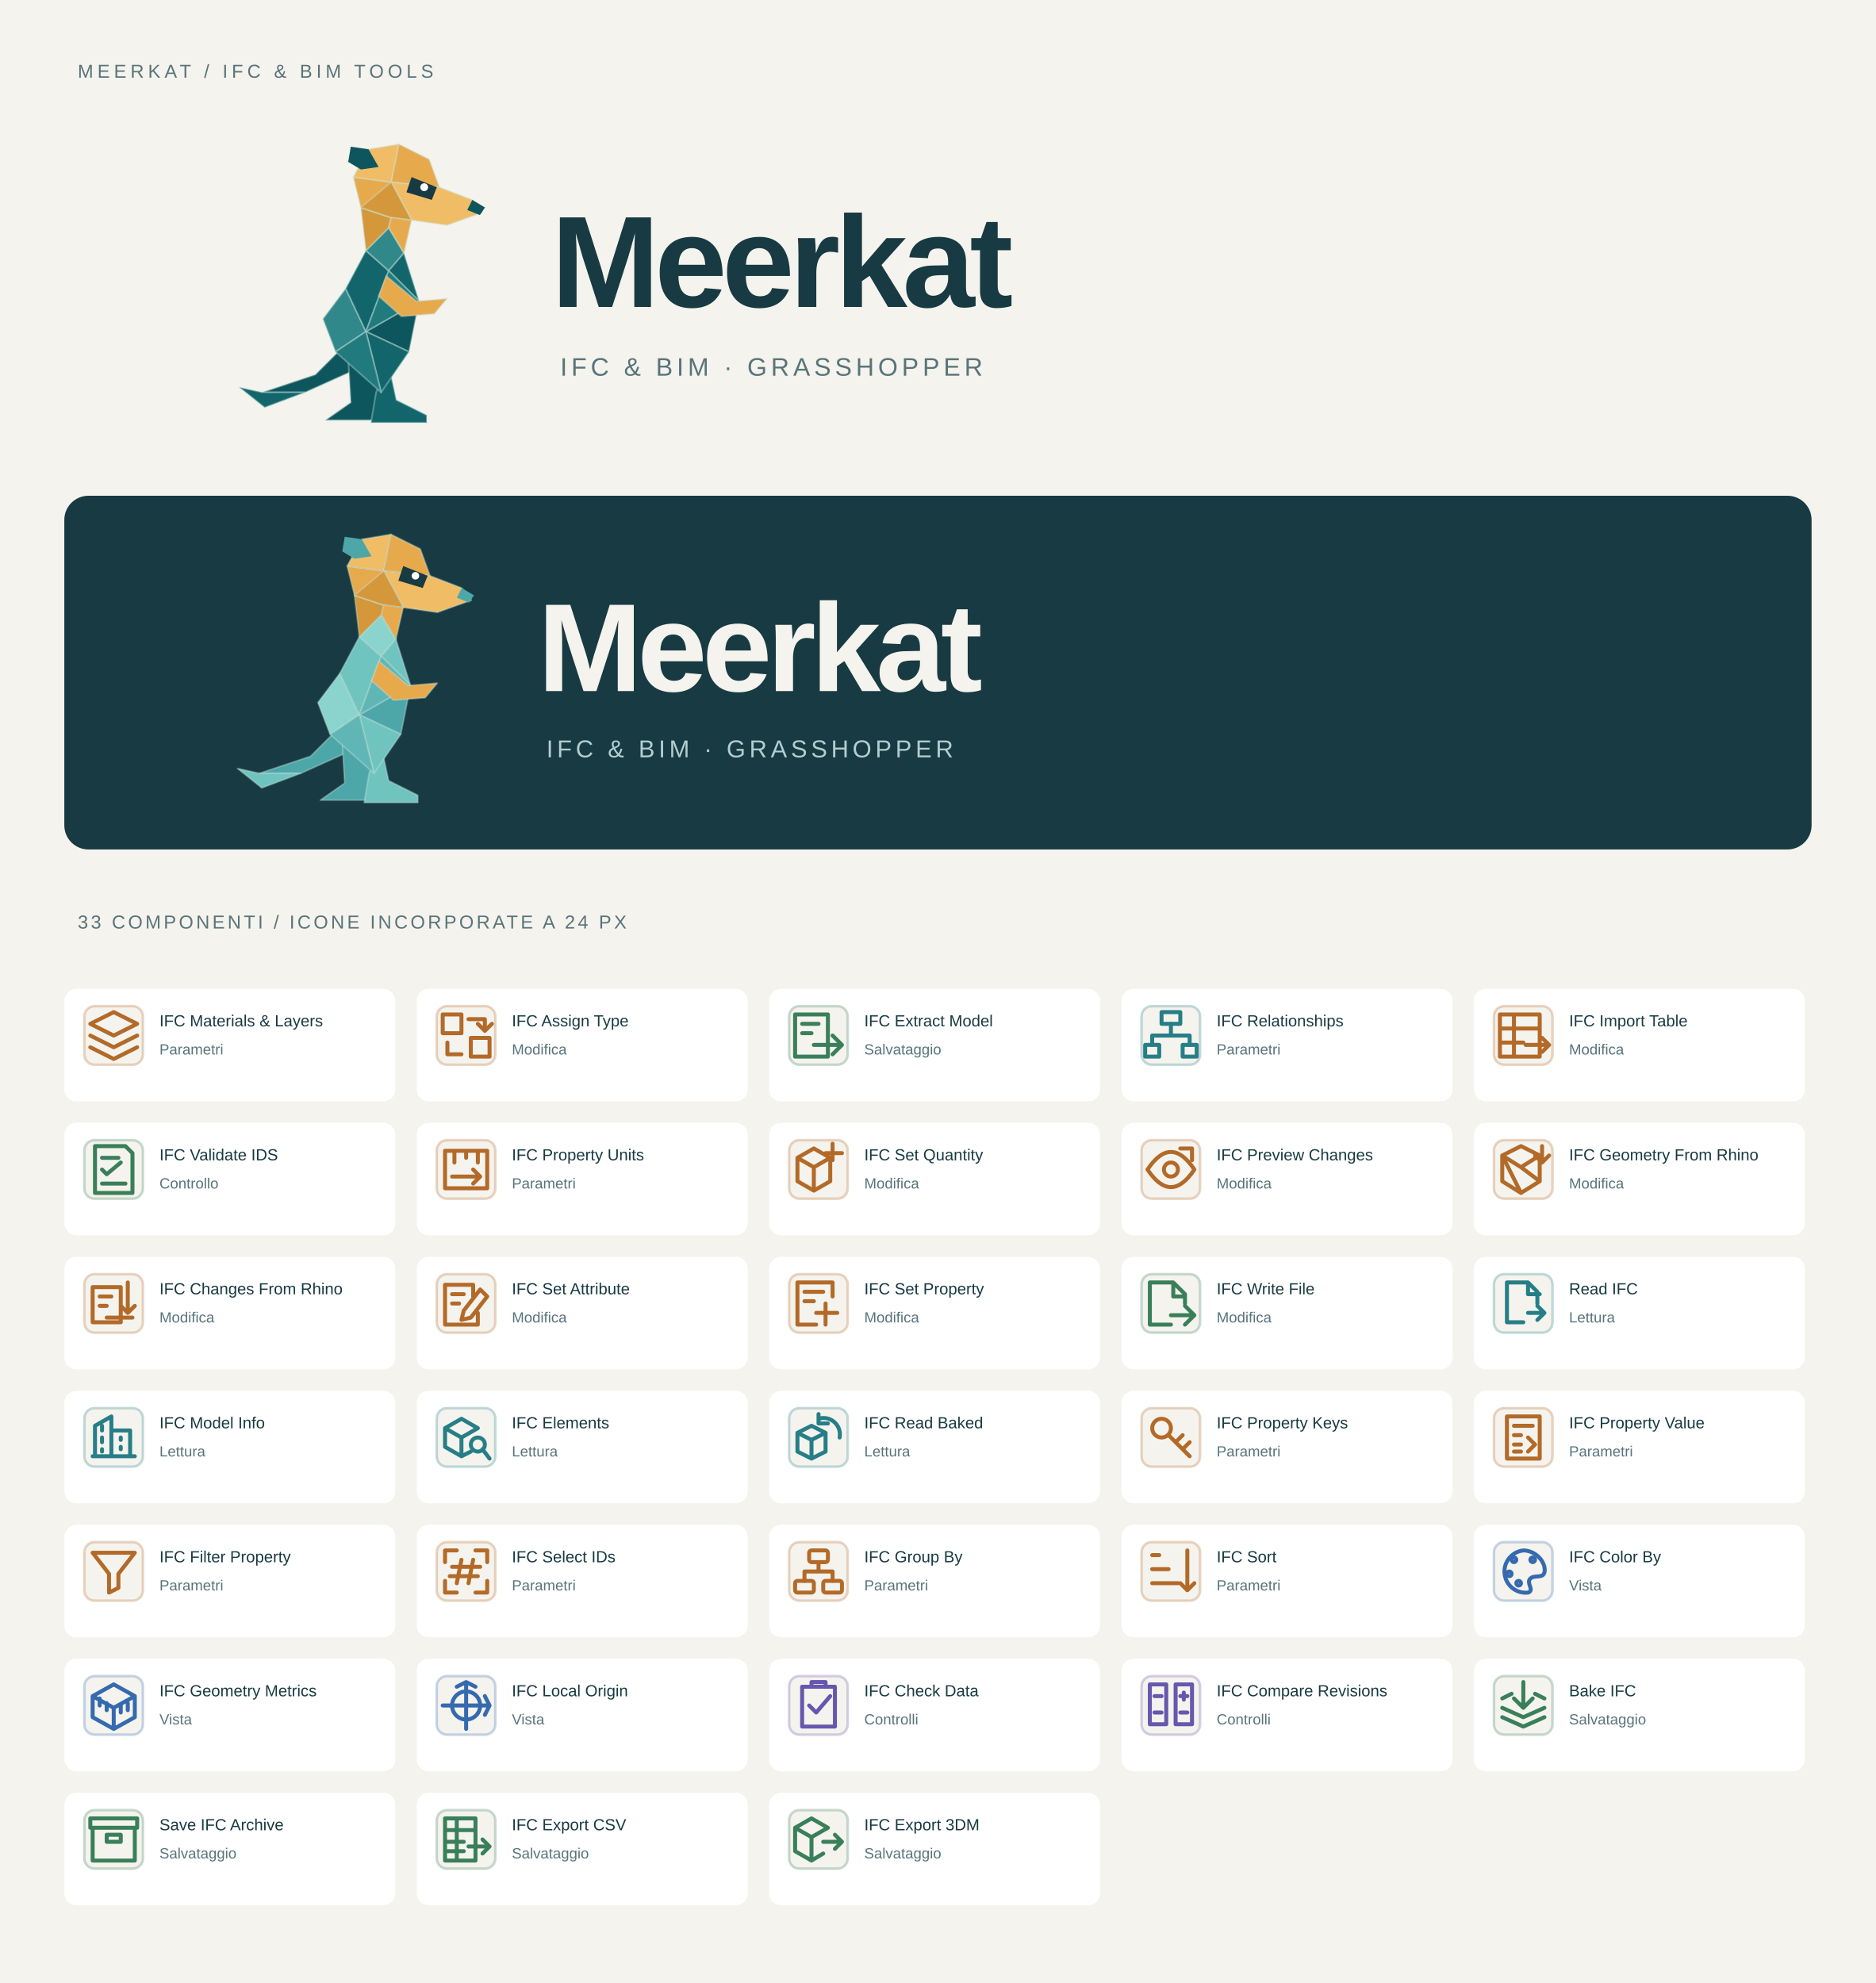
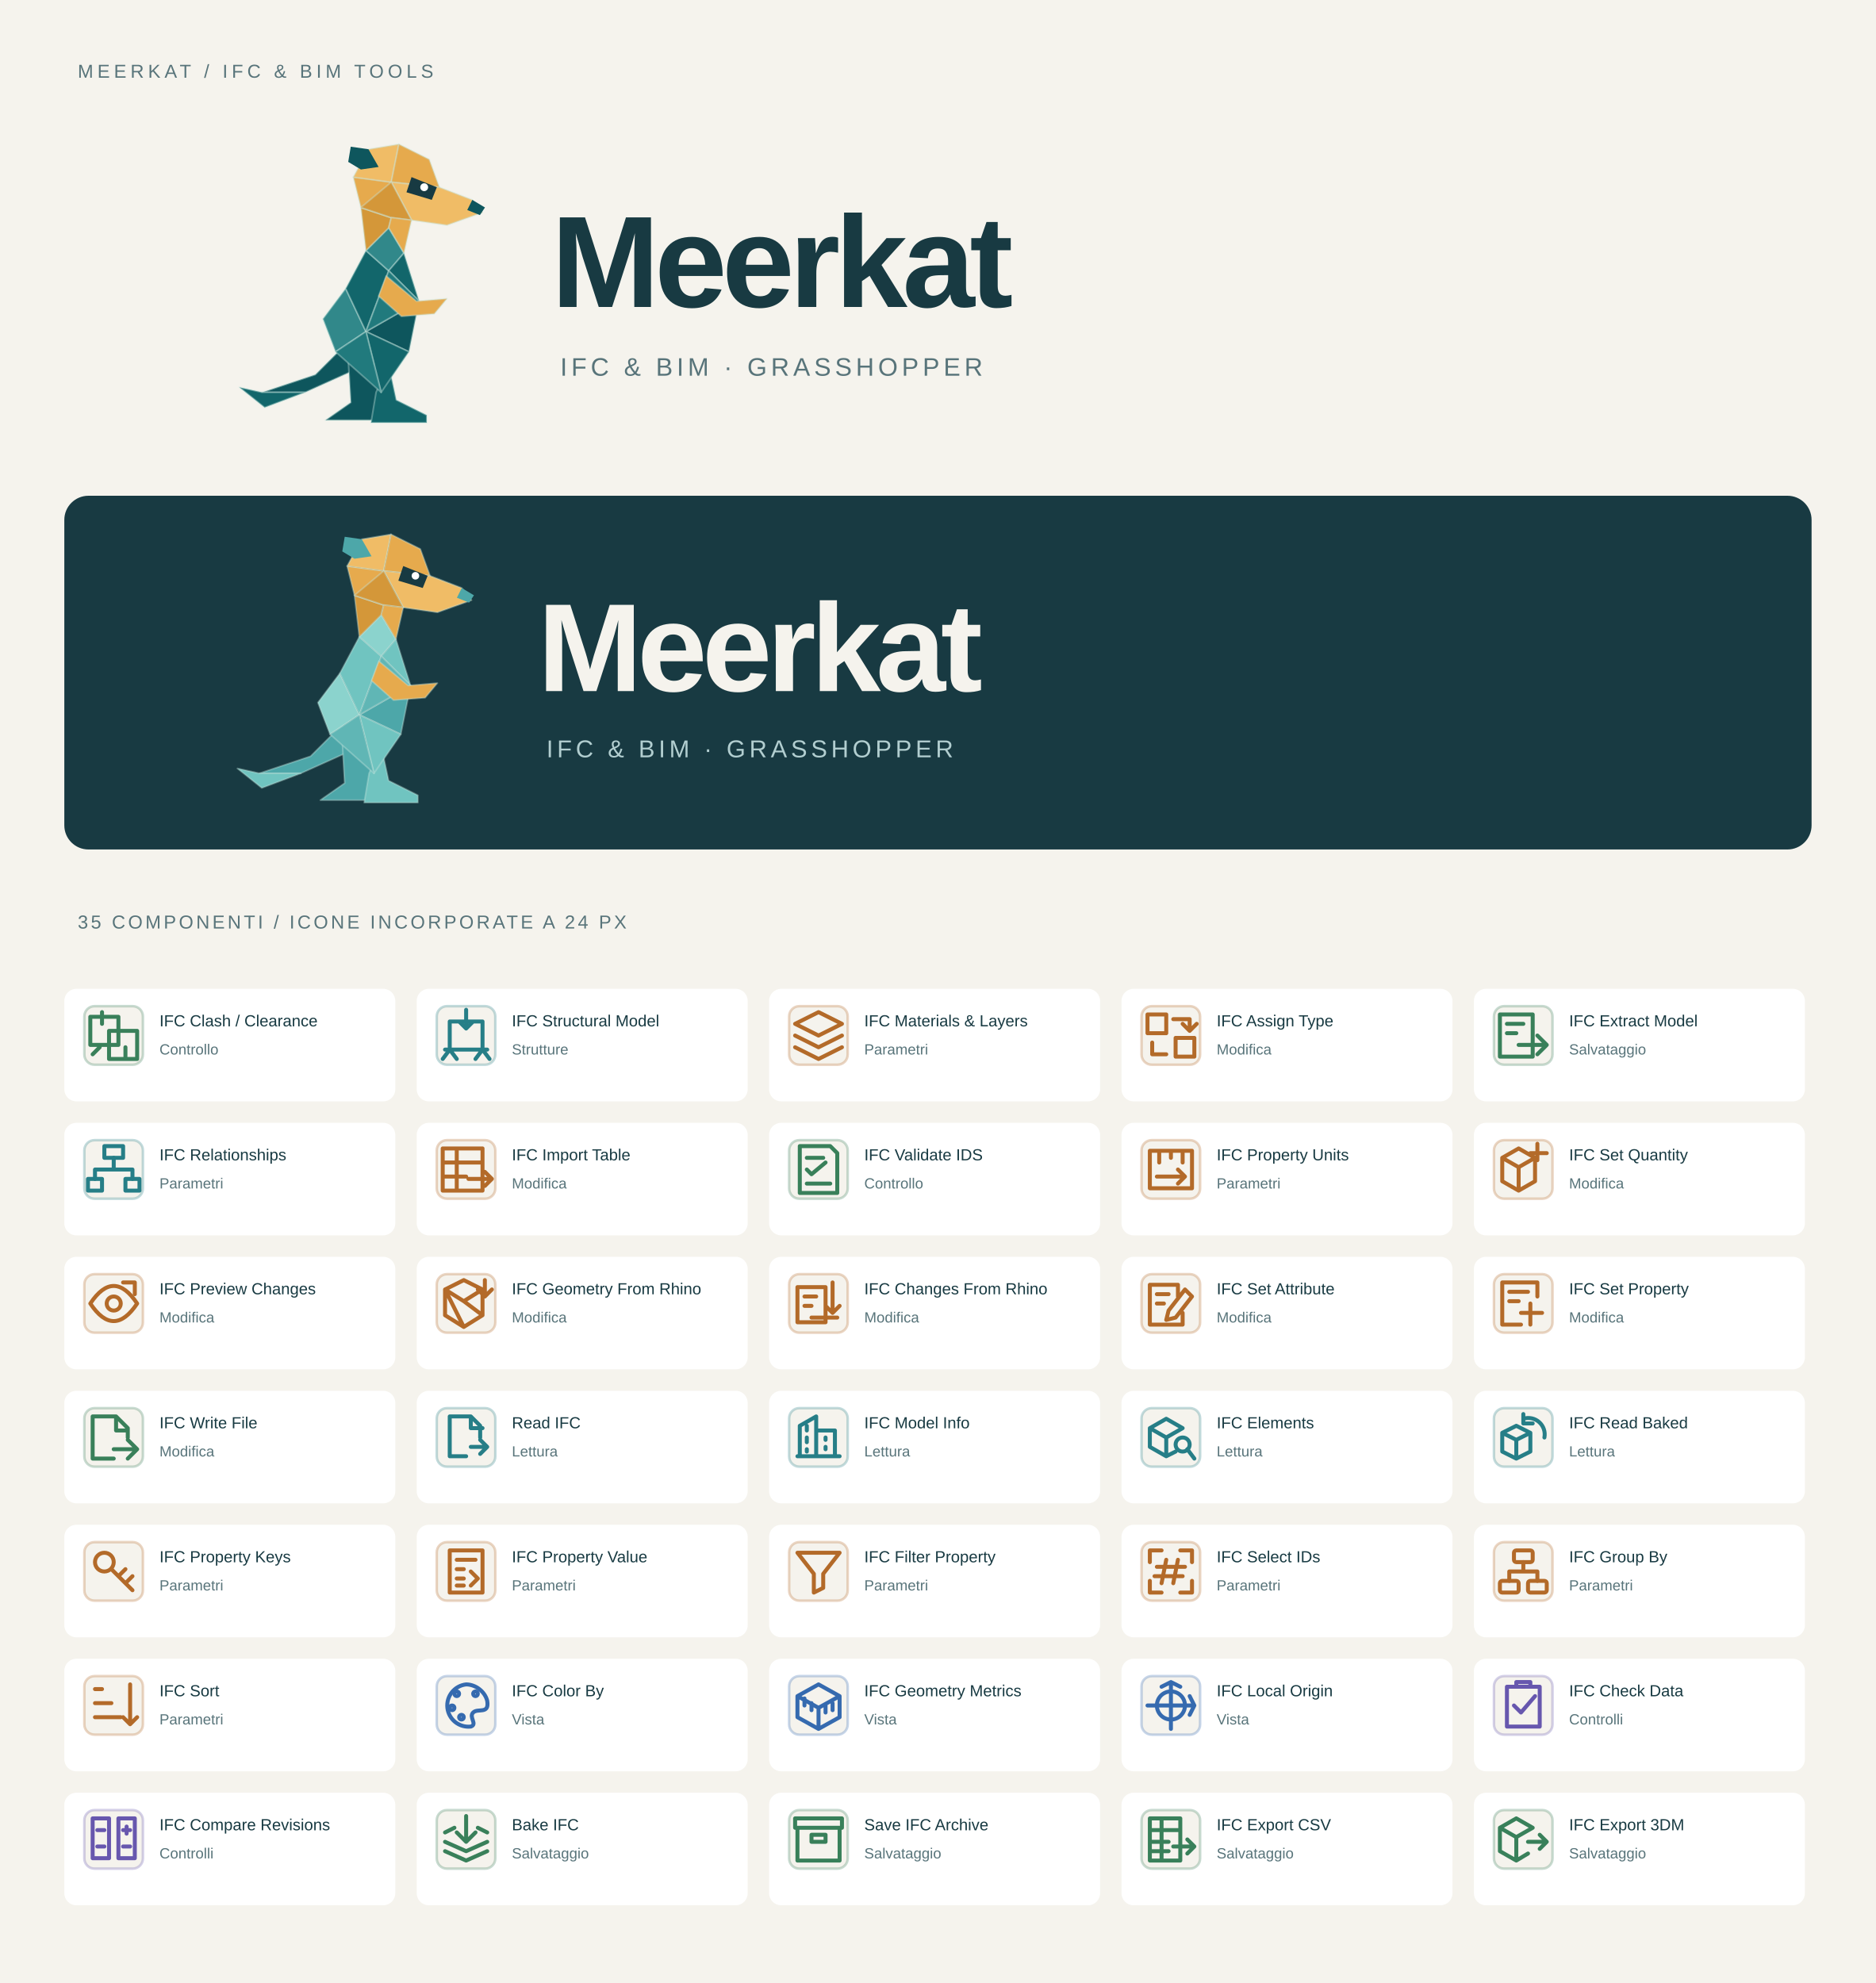
<svg xmlns="http://www.w3.org/2000/svg" width="1400" height="1480" viewBox="0 0 1400 1480">
  <rect width="1400" height="1480" fill="#F5F3ED" />
  <text x="58" y="58" font-family="Arial" font-size="14" fill="#58747A" letter-spacing="3">MEERKAT / IFC &amp; BIM TOOLS</text>
  <g transform="translate(140 86) scale(1.35)">
    <g transform="translate(16 2) scale(1.4)">
      <g stroke="#C6E5DE" stroke-opacity=".38" stroke-width=".65" stroke-linejoin="round">
        <polygon points="52,88 39,101 18,108 35,108 55,99" fill="#0E565D" />
        <polygon points="18,108 9,106 19,114 35,108" fill="#12666B" />
        <polygon points="52,95 53,112 43,119 66,119 67,110 65,98" fill="#0E565D" />
        <polygon points="68,97 71,111 83,117 83,120 61,120 63,108" fill="#12666B" />
        <polygon points="47,92 42,79 51,67 59,84" fill="#31888A" />
        <polygon points="51,67 59,52 68,60 59,84" fill="#12666B" />
        <polygon points="59,52 68,43 74,53 68,60" fill="#31888A" />
        <polygon points="74,53 80,72 68,60" fill="#12666B" />
        <polygon points="80,72 76,92 59,84" fill="#0E565D" />
        <polygon points="80,72 68,60 59,84" fill="#217A7D" />
        <polygon points="76,92 65,108 59,84" fill="#12666B" />
        <polygon points="65,108 47,92 59,84" fill="#217A7D" />
        <polygon points="67,62 79,72 91,71 86,77 73,78 64,70" fill="#E6AA4D" />
        <polygon points="59,52 57,35 69,39 68,43" fill="#D49739" />
        <polygon points="57,35 54,23 69,25 69,39" fill="#E6AA4D" />
        <polygon points="54,23 60,12 72,10 69,25" fill="#F0BC66" />
        <polygon points="72,10 84,16 88,27 69,25" fill="#E6AA4D" />
        <polygon points="88,27 101,32 105,37 91,42 77,40 69,25" fill="#F0BC66" />
        <polygon points="69,25 77,40 69,39 57,35" fill="#D49739" />
        <polygon points="69,39 77,40 74,53 68,43" fill="#E6AA4D" />
      </g>
      <path d="M57 20L52 17L53 11L60 12L64 19Z" fill="#0E565D" />
      <path d="M77 23L87 27L85 32L75 29Z" fill="#183A42" />
      <circle cx="82" cy="27" r="1.55" fill="#FFFFFF" />
      <path d="M101 32L106 35L104 38L99 36Z" fill="#0E565D" />
    </g>
    <text x="201" y="106" font-family="Arial, sans-serif" font-size="72" font-weight="700" letter-spacing="-2.8" fill="#183A42">Meerkat</text>
    <text x="206" y="144" font-family="Arial, sans-serif" font-size="14" letter-spacing="2.2" fill="#58747A">IFC &amp; BIM · GRASSHOPPER</text>
  </g>
  <rect x="48" y="370" width="1304" height="264" rx="18" fill="#183A42" />
  <g transform="translate(140 378) scale(1.3)">
    <g transform="translate(16 2) scale(1.4)">
      <g stroke="#C6E5DE" stroke-opacity=".38" stroke-width=".65" stroke-linejoin="round">
        <polygon points="52,88 39,101 18,108 35,108 55,99" fill="#4DA7A9" />
        <polygon points="18,108 9,106 19,114 35,108" fill="#70C4C0" />
        <polygon points="52,95 53,112 43,119 66,119 67,110 65,98" fill="#4DA7A9" />
        <polygon points="68,97 71,111 83,117 83,120 61,120 63,108" fill="#70C4C0" />
        <polygon points="47,92 42,79 51,67 59,84" fill="#8BD3CD" />
        <polygon points="51,67 59,52 68,60 59,84" fill="#70C4C0" />
        <polygon points="59,52 68,43 74,53 68,60" fill="#8BD3CD" />
        <polygon points="74,53 80,72 68,60" fill="#70C4C0" />
        <polygon points="80,72 76,92 59,84" fill="#4DA7A9" />
        <polygon points="80,72 68,60 59,84" fill="#60B6B5" />
        <polygon points="76,92 65,108 59,84" fill="#70C4C0" />
        <polygon points="65,108 47,92 59,84" fill="#60B6B5" />
        <polygon points="67,62 79,72 91,71 86,77 73,78 64,70" fill="#E6AA4D" />
        <polygon points="59,52 57,35 69,39 68,43" fill="#D49739" />
        <polygon points="57,35 54,23 69,25 69,39" fill="#E6AA4D" />
        <polygon points="54,23 60,12 72,10 69,25" fill="#F0BC66" />
        <polygon points="72,10 84,16 88,27 69,25" fill="#E6AA4D" />
        <polygon points="88,27 101,32 105,37 91,42 77,40 69,25" fill="#F0BC66" />
        <polygon points="69,25 77,40 69,39 57,35" fill="#D49739" />
        <polygon points="69,39 77,40 74,53 68,43" fill="#E6AA4D" />
      </g>
      <path d="M57 20L52 17L53 11L60 12L64 19Z" fill="#4DA7A9" />
      <path d="M77 23L87 27L85 32L75 29Z" fill="#183A42" />
      <circle cx="82" cy="27" r="1.55" fill="#FFFFFF" />
      <path d="M101 32L106 35L104 38L99 36Z" fill="#4DA7A9" />
    </g>
    <text x="201" y="106" font-family="Arial, sans-serif" font-size="72" font-weight="700" letter-spacing="-2.8" fill="#F5F3ED">Meerkat</text>
    <text x="206" y="144" font-family="Arial, sans-serif" font-size="14" letter-spacing="2.2" fill="#B2CED0">IFC &amp; BIM · GRASSHOPPER</text>
  </g>
-   <text x="58" y="693" font-family="Arial" font-size="14" fill="#58747A" letter-spacing="2">33 COMPONENTI / ICONE INCORPORATE A 24 PX</text>
+   <text x="58" y="693" font-family="Arial" font-size="14" fill="#58747A" letter-spacing="2">35 COMPONENTI / ICONE INCORPORATE A 24 PX</text>
  <g transform="translate(48 738)">
    <rect width="247" height="84" rx="9" fill="white" />
    <g transform="translate(14 12) scale(1.9)">
+       <rect x=".5" y=".5" width="23" height="23" rx="4" fill="#F5F3ED" stroke="#39805A" stroke-opacity=".28" />
+       <g transform="translate(1 1) scale(.92)" fill="none" stroke="#39805A" stroke-width="1.7" stroke-linecap="round" stroke-linejoin="round">
+         <path d="M2 4h12v12H2zM10 10h12v12H10zM7 2v5m10 10v5M3 20l3-3" />
+       </g>
+     </g>
+     <text x="71" y="28" font-family="Arial" font-size="12" fill="#183A42">IFC Clash / Clearance</text>
+     <text x="71" y="49" font-family="Arial" font-size="11" fill="#58747A">Controllo</text>
+   </g>
+   <g transform="translate(311 738)">
+     <rect width="247" height="84" rx="9" fill="white" />
+     <g transform="translate(14 12) scale(1.9)">
+       <rect x=".5" y=".5" width="23" height="23" rx="4" fill="#F5F3ED" stroke="#267E87" stroke-opacity=".28" />
+       <g transform="translate(1 1) scale(.92)" fill="none" stroke="#267E87" stroke-width="1.7" stroke-linecap="round" stroke-linejoin="round">
+         <path d="M3 18h18M5 17V6h14v11M2 22l3-4 3 4M16 22l3-4 3 4M12 1v8m-3-3 3 3 3-3" />
+       </g>
+     </g>
+     <text x="71" y="28" font-family="Arial" font-size="12" fill="#183A42">IFC Structural Model</text>
+     <text x="71" y="49" font-family="Arial" font-size="11" fill="#58747A">Strutture</text>
+   </g>
+   <g transform="translate(574 738)">
+     <rect width="247" height="84" rx="9" fill="white" />
+     <g transform="translate(14 12) scale(1.9)">
      <rect x=".5" y=".5" width="23" height="23" rx="4" fill="#F5F3ED" stroke="#B36A29" stroke-opacity=".28" />
      <g transform="translate(1 1) scale(.92)" fill="none" stroke="#B36A29" stroke-width="1.7" stroke-linecap="round" stroke-linejoin="round">
        <path d="M2 7l10-5 10 5-10 5zM2 12l10 5 10-5M2 17l10 5 10-5" />
      </g>
    </g>
    <text x="71" y="28" font-family="Arial" font-size="12" fill="#183A42">IFC Materials &amp; Layers</text>
    <text x="71" y="49" font-family="Arial" font-size="11" fill="#58747A">Parametri</text>
  </g>
-   <g transform="translate(311 738)">
+   <g transform="translate(837 738)">
    <rect width="247" height="84" rx="9" fill="white" />
    <g transform="translate(14 12) scale(1.9)">
      <rect x=".5" y=".5" width="23" height="23" rx="4" fill="#F5F3ED" stroke="#B36A29" stroke-opacity=".28" />
      <g transform="translate(1 1) scale(.92)" fill="none" stroke="#B36A29" stroke-width="1.7" stroke-linecap="round" stroke-linejoin="round">
        <path d="M2 3h8v8H2zM14 13h8v8h-8zM13 5h7v5m-3-3 3 3 3-3M4 15v5h6" />
      </g>
    </g>
    <text x="71" y="28" font-family="Arial" font-size="12" fill="#183A42">IFC Assign Type</text>
    <text x="71" y="49" font-family="Arial" font-size="11" fill="#58747A">Modifica</text>
  </g>
-   <g transform="translate(574 738)">
+   <g transform="translate(1100 738)">
    <rect width="247" height="84" rx="9" fill="white" />
    <g transform="translate(14 12) scale(1.9)">
      <rect x=".5" y=".5" width="23" height="23" rx="4" fill="#F5F3ED" stroke="#39805A" stroke-opacity=".28" />
      <g transform="translate(1 1) scale(.92)" fill="none" stroke="#39805A" stroke-width="1.7" stroke-linecap="round" stroke-linejoin="round">
        <path d="M2 3h14v18H2zM5 7h7M5 11h4M10 16h12m-4-4 4 4-4 4" />
      </g>
    </g>
    <text x="71" y="28" font-family="Arial" font-size="12" fill="#183A42">IFC Extract Model</text>
    <text x="71" y="49" font-family="Arial" font-size="11" fill="#58747A">Salvataggio</text>
  </g>
-   <g transform="translate(837 738)">
+   <g transform="translate(48 838)">
    <rect width="247" height="84" rx="9" fill="white" />
    <g transform="translate(14 12) scale(1.9)">
      <rect x=".5" y=".5" width="23" height="23" rx="4" fill="#F5F3ED" stroke="#267E87" stroke-opacity=".28" />
      <g transform="translate(1 1) scale(.92)" fill="none" stroke="#267E87" stroke-width="1.7" stroke-linecap="round" stroke-linejoin="round">
        <rect x="8" y="2" width="8" height="5" />
        <path d="M12 7v5M4 12h16M4 12v4m16-4v4" />
        <rect x="1" y="16" width="6" height="5" />
        <rect x="17" y="16" width="6" height="5" />
      </g>
    </g>
    <text x="71" y="28" font-family="Arial" font-size="12" fill="#183A42">IFC Relationships</text>
    <text x="71" y="49" font-family="Arial" font-size="11" fill="#58747A">Parametri</text>
  </g>
-   <g transform="translate(1100 738)">
+   <g transform="translate(311 838)">
    <rect width="247" height="84" rx="9" fill="white" />
    <g transform="translate(14 12) scale(1.9)">
      <rect x=".5" y=".5" width="23" height="23" rx="4" fill="#F5F3ED" stroke="#B36A29" stroke-opacity=".28" />
      <g transform="translate(1 1) scale(.92)" fill="none" stroke="#B36A29" stroke-width="1.7" stroke-linecap="round" stroke-linejoin="round">
        <path d="M2 3h17v18H2zM2 9h17M8 3v18M2 15h10M13 16h10m-3-3 3 3-3 3" />
      </g>
    </g>
    <text x="71" y="28" font-family="Arial" font-size="12" fill="#183A42">IFC Import Table</text>
    <text x="71" y="49" font-family="Arial" font-size="11" fill="#58747A">Modifica</text>
  </g>
-   <g transform="translate(48 838)">
+   <g transform="translate(574 838)">
    <rect width="247" height="84" rx="9" fill="white" />
    <g transform="translate(14 12) scale(1.9)">
      <rect x=".5" y=".5" width="23" height="23" rx="4" fill="#F5F3ED" stroke="#39805A" stroke-opacity=".28" />
      <g transform="translate(1 1) scale(.92)" fill="none" stroke="#39805A" stroke-width="1.7" stroke-linecap="round" stroke-linejoin="round">
        <path d="M4 2h13l3 3v17H4zM7 7h7M7 12l2 2 6-5M7 18h10" />
      </g>
    </g>
    <text x="71" y="28" font-family="Arial" font-size="12" fill="#183A42">IFC Validate IDS</text>
    <text x="71" y="49" font-family="Arial" font-size="11" fill="#58747A">Controllo</text>
  </g>
-   <g transform="translate(311 838)">
+   <g transform="translate(837 838)">
    <rect width="247" height="84" rx="9" fill="white" />
    <g transform="translate(14 12) scale(1.9)">
      <rect x=".5" y=".5" width="23" height="23" rx="4" fill="#F5F3ED" stroke="#B36A29" stroke-opacity=".28" />
      <g transform="translate(1 1) scale(.92)" fill="none" stroke="#B36A29" stroke-width="1.7" stroke-linecap="round" stroke-linejoin="round">
        <path d="M3 4h18v16H3zM7 4v5m5-5v3m5-3v5M6 15h12m-3-3 3 3-3 3" />
      </g>
    </g>
    <text x="71" y="28" font-family="Arial" font-size="12" fill="#183A42">IFC Property Units</text>
    <text x="71" y="49" font-family="Arial" font-size="11" fill="#58747A">Parametri</text>
  </g>
-   <g transform="translate(574 838)">
+   <g transform="translate(1100 838)">
    <rect width="247" height="84" rx="9" fill="white" />
    <g transform="translate(14 12) scale(1.9)">
      <rect x=".5" y=".5" width="23" height="23" rx="4" fill="#F5F3ED" stroke="#B36A29" stroke-opacity=".28" />
      <g transform="translate(1 1) scale(.92)" fill="none" stroke="#B36A29" stroke-width="1.7" stroke-linecap="round" stroke-linejoin="round">
        <path d="M3 7l7-4 7 4-7 4zM3 7v10l7 4 7-4V7M10 11v10M18 1v7m-3-3h7" />
      </g>
    </g>
    <text x="71" y="28" font-family="Arial" font-size="12" fill="#183A42">IFC Set Quantity</text>
    <text x="71" y="49" font-family="Arial" font-size="11" fill="#58747A">Modifica</text>
  </g>
-   <g transform="translate(837 838)">
+   <g transform="translate(48 938)">
    <rect width="247" height="84" rx="9" fill="white" />
    <g transform="translate(14 12) scale(1.9)">
      <rect x=".5" y=".5" width="23" height="23" rx="4" fill="#F5F3ED" stroke="#B36A29" stroke-opacity=".28" />
      <g transform="translate(1 1) scale(.92)" fill="none" stroke="#B36A29" stroke-width="1.7" stroke-linecap="round" stroke-linejoin="round">
        <path d="M2 12q10-15 20 0-10 15-20 0z" />
        <circle cx="12" cy="12" r="3" />
        <path d="M16 3h5v5" />
      </g>
    </g>
    <text x="71" y="28" font-family="Arial" font-size="12" fill="#183A42">IFC Preview Changes</text>
    <text x="71" y="49" font-family="Arial" font-size="11" fill="#58747A">Modifica</text>
  </g>
-   <g transform="translate(1100 838)">
+   <g transform="translate(311 938)">
    <rect width="247" height="84" rx="9" fill="white" />
    <g transform="translate(14 12) scale(1.9)">
      <rect x=".5" y=".5" width="23" height="23" rx="4" fill="#F5F3ED" stroke="#B36A29" stroke-opacity=".28" />
      <g transform="translate(1 1) scale(.92)" fill="none" stroke="#B36A29" stroke-width="1.7" stroke-linecap="round" stroke-linejoin="round">
        <path d="M3 6l8-4 8 4-8 5zM3 6v11l8 5 8-5V6M3 6l8 16M11 11l8 6M20 2v7m-3-3 3 3 3-3" />
      </g>
    </g>
    <text x="71" y="28" font-family="Arial" font-size="12" fill="#183A42">IFC Geometry From Rhino</text>
    <text x="71" y="49" font-family="Arial" font-size="11" fill="#58747A">Modifica</text>
  </g>
-   <g transform="translate(48 938)">
+   <g transform="translate(574 938)">
    <rect width="247" height="84" rx="9" fill="white" />
    <g transform="translate(14 12) scale(1.9)">
      <rect x=".5" y=".5" width="23" height="23" rx="4" fill="#F5F3ED" stroke="#B36A29" stroke-opacity=".28" />
      <g transform="translate(1 1) scale(.92)" fill="none" stroke="#B36A29" stroke-width="1.7" stroke-linecap="round" stroke-linejoin="round">
        <path d="M3 5h12v15H3zM6 9h5M6 13h3M18 3v13m-3-3 3 3 3-3M9 18h11" />
      </g>
    </g>
    <text x="71" y="28" font-family="Arial" font-size="12" fill="#183A42">IFC Changes From Rhino</text>
    <text x="71" y="49" font-family="Arial" font-size="11" fill="#58747A">Modifica</text>
  </g>
-   <g transform="translate(311 938)">
+   <g transform="translate(837 938)">
    <rect width="247" height="84" rx="9" fill="white" />
    <g transform="translate(14 12) scale(1.9)">
      <rect x=".5" y=".5" width="23" height="23" rx="4" fill="#F5F3ED" stroke="#B36A29" stroke-opacity=".28" />
      <g transform="translate(1 1) scale(.92)" fill="none" stroke="#B36A29" stroke-width="1.7" stroke-linecap="round" stroke-linejoin="round">
        <path d="M3 4h12v5M3 4v17h14v-5M6 8h5M6 12h3M11 15l7-9 3 3-7 9-4 1z" />
      </g>
    </g>
    <text x="71" y="28" font-family="Arial" font-size="12" fill="#183A42">IFC Set Attribute</text>
    <text x="71" y="49" font-family="Arial" font-size="11" fill="#58747A">Modifica</text>
  </g>
-   <g transform="translate(574 938)">
+   <g transform="translate(1100 938)">
    <rect width="247" height="84" rx="9" fill="white" />
    <g transform="translate(14 12) scale(1.9)">
      <rect x=".5" y=".5" width="23" height="23" rx="4" fill="#F5F3ED" stroke="#B36A29" stroke-opacity=".28" />
      <g transform="translate(1 1) scale(.92)" fill="none" stroke="#B36A29" stroke-width="1.7" stroke-linecap="round" stroke-linejoin="round">
        <path d="M3 3h15v6M3 3v18h8M6 7h8M6 11h4M15 12v9M11 16h9" />
      </g>
    </g>
    <text x="71" y="28" font-family="Arial" font-size="12" fill="#183A42">IFC Set Property</text>
    <text x="71" y="49" font-family="Arial" font-size="11" fill="#58747A">Modifica</text>
  </g>
-   <g transform="translate(837 938)">
+   <g transform="translate(48 1038)">
    <rect width="247" height="84" rx="9" fill="white" />
    <g transform="translate(14 12) scale(1.9)">
      <rect x=".5" y=".5" width="23" height="23" rx="4" fill="#F5F3ED" stroke="#39805A" stroke-opacity=".28" />
      <g transform="translate(1 1) scale(.92)" fill="none" stroke="#39805A" stroke-width="1.7" stroke-linecap="round" stroke-linejoin="round">
        <path d="M3 3h10l5 5v4M3 3v18h9M13 3v6h5M12 17h10m-4-4 4 4-4 4" />
      </g>
    </g>
    <text x="71" y="28" font-family="Arial" font-size="12" fill="#183A42">IFC Write File</text>
    <text x="71" y="49" font-family="Arial" font-size="11" fill="#58747A">Modifica</text>
  </g>
-   <g transform="translate(1100 938)">
+   <g transform="translate(311 1038)">
    <rect width="247" height="84" rx="9" fill="white" />
    <g transform="translate(14 12) scale(1.9)">
      <rect x=".5" y=".5" width="23" height="23" rx="4" fill="#F5F3ED" stroke="#267E87" stroke-opacity=".28" />
      <g transform="translate(1 1) scale(.92)" fill="none" stroke="#267E87" stroke-width="1.7" stroke-linecap="round" stroke-linejoin="round">
        <path d="M5 3h9l4 4v5 M14 3v5h5 M5 3v17h7 M14 16h7m-3-3 3 3-3 3" />
      </g>
    </g>
    <text x="71" y="28" font-family="Arial" font-size="12" fill="#183A42">Read IFC</text>
    <text x="71" y="49" font-family="Arial" font-size="11" fill="#58747A">Lettura</text>
  </g>
-   <g transform="translate(48 1038)">
+   <g transform="translate(574 1038)">
    <rect width="247" height="84" rx="9" fill="white" />
    <g transform="translate(14 12) scale(1.9)">
      <rect x=".5" y=".5" width="23" height="23" rx="4" fill="#F5F3ED" stroke="#267E87" stroke-opacity=".28" />
      <g transform="translate(1 1) scale(.92)" fill="none" stroke="#267E87" stroke-width="1.7" stroke-linecap="round" stroke-linejoin="round">
        <path d="M4 20V7l7-4v17M11 9h8v11M3 20h18M7 7v2m0 3v2m0 3v1M15 12v1m0 3v1" />
      </g>
    </g>
    <text x="71" y="28" font-family="Arial" font-size="12" fill="#183A42">IFC Model Info</text>
    <text x="71" y="49" font-family="Arial" font-size="11" fill="#58747A">Lettura</text>
  </g>
-   <g transform="translate(311 1038)">
+   <g transform="translate(837 1038)">
    <rect width="247" height="84" rx="9" fill="white" />
    <g transform="translate(14 12) scale(1.9)">
      <rect x=".5" y=".5" width="23" height="23" rx="4" fill="#F5F3ED" stroke="#267E87" stroke-opacity=".28" />
      <g transform="translate(1 1) scale(.92)" fill="none" stroke="#267E87" stroke-width="1.7" stroke-linecap="round" stroke-linejoin="round">
        <path d="M3 8l7-4 7 4-7 4zM3 8v8l7 4 4-2M10 12v8" />
        <circle cx="17" cy="15" r="3" />
        <path d="M19 17l3 4" />
      </g>
    </g>
    <text x="71" y="28" font-family="Arial" font-size="12" fill="#183A42">IFC Elements</text>
    <text x="71" y="49" font-family="Arial" font-size="11" fill="#58747A">Lettura</text>
  </g>
-   <g transform="translate(574 1038)">
+   <g transform="translate(1100 1038)">
    <rect width="247" height="84" rx="9" fill="white" />
    <g transform="translate(14 12) scale(1.9)">
      <rect x=".5" y=".5" width="23" height="23" rx="4" fill="#F5F3ED" stroke="#267E87" stroke-opacity=".28" />
      <g transform="translate(1 1) scale(.92)" fill="none" stroke="#267E87" stroke-width="1.7" stroke-linecap="round" stroke-linejoin="round">
        <path d="M3 10l6-3 6 3v8l-6 3-6-3zM3 10l6 3 6-3M9 13v8M21 12a7 7 0 0 0-9-8M12 2v4h4" />
      </g>
    </g>
    <text x="71" y="28" font-family="Arial" font-size="12" fill="#183A42">IFC Read Baked</text>
    <text x="71" y="49" font-family="Arial" font-size="11" fill="#58747A">Lettura</text>
  </g>
-   <g transform="translate(837 1038)">
+   <g transform="translate(48 1138)">
    <rect width="247" height="84" rx="9" fill="white" />
    <g transform="translate(14 12) scale(1.9)">
      <rect x=".5" y=".5" width="23" height="23" rx="4" fill="#F5F3ED" stroke="#B36A29" stroke-opacity=".28" />
      <g transform="translate(1 1) scale(.92)" fill="none" stroke="#B36A29" stroke-width="1.7" stroke-linecap="round" stroke-linejoin="round">
        <circle cx="8" cy="8" r="4" />
        <path d="M11 11l9 9m-6-6 3-3m0 6 3-3" />
      </g>
    </g>
    <text x="71" y="28" font-family="Arial" font-size="12" fill="#183A42">IFC Property Keys</text>
    <text x="71" y="49" font-family="Arial" font-size="11" fill="#58747A">Parametri</text>
  </g>
-   <g transform="translate(1100 1038)">
+   <g transform="translate(311 1138)">
    <rect width="247" height="84" rx="9" fill="white" />
    <g transform="translate(14 12) scale(1.9)">
      <rect x=".5" y=".5" width="23" height="23" rx="4" fill="#F5F3ED" stroke="#B36A29" stroke-opacity=".28" />
      <g transform="translate(1 1) scale(.92)" fill="none" stroke="#B36A29" stroke-width="1.7" stroke-linecap="round" stroke-linejoin="round">
        <path d="M5 3h14v18H5zM8 7h8M8 11h3M8 15h3M8 18h3M14 12l3 3-3 3" />
      </g>
    </g>
    <text x="71" y="28" font-family="Arial" font-size="12" fill="#183A42">IFC Property Value</text>
    <text x="71" y="49" font-family="Arial" font-size="11" fill="#58747A">Parametri</text>
  </g>
-   <g transform="translate(48 1138)">
+   <g transform="translate(574 1138)">
    <rect width="247" height="84" rx="9" fill="white" />
    <g transform="translate(14 12) scale(1.9)">
      <rect x=".5" y=".5" width="23" height="23" rx="4" fill="#F5F3ED" stroke="#B36A29" stroke-opacity=".28" />
      <g transform="translate(1 1) scale(.92)" fill="none" stroke="#B36A29" stroke-width="1.7" stroke-linecap="round" stroke-linejoin="round">
        <path d="M3 4h18l-7 9v6l-4 2v-8z" />
      </g>
    </g>
    <text x="71" y="28" font-family="Arial" font-size="12" fill="#183A42">IFC Filter Property</text>
    <text x="71" y="49" font-family="Arial" font-size="11" fill="#58747A">Parametri</text>
  </g>
-   <g transform="translate(311 1138)">
+   <g transform="translate(837 1138)">
    <rect width="247" height="84" rx="9" fill="white" />
    <g transform="translate(14 12) scale(1.9)">
      <rect x=".5" y=".5" width="23" height="23" rx="4" fill="#F5F3ED" stroke="#B36A29" stroke-opacity=".28" />
      <g transform="translate(1 1) scale(.92)" fill="none" stroke="#B36A29" stroke-width="1.7" stroke-linecap="round" stroke-linejoin="round">
        <path d="M3 8V3h5m8 0h5v5M3 16v5h5m8 0h5v-5M10 7l-2 10m7-10-2 10M6 10h12M5 14h12" />
      </g>
    </g>
    <text x="71" y="28" font-family="Arial" font-size="12" fill="#183A42">IFC Select IDs</text>
    <text x="71" y="49" font-family="Arial" font-size="11" fill="#58747A">Parametri</text>
  </g>
-   <g transform="translate(574 1138)">
+   <g transform="translate(1100 1138)">
    <rect width="247" height="84" rx="9" fill="white" />
    <g transform="translate(14 12) scale(1.9)">
      <rect x=".5" y=".5" width="23" height="23" rx="4" fill="#F5F3ED" stroke="#B36A29" stroke-opacity=".28" />
      <g transform="translate(1 1) scale(.92)" fill="none" stroke="#B36A29" stroke-width="1.7" stroke-linecap="round" stroke-linejoin="round">
        <rect x="8" y="3" width="8" height="5" rx="1" />
        <rect x="2" y="16" width="8" height="5" rx="1" />
        <rect x="14" y="16" width="8" height="5" rx="1" />
        <path d="M12 8v4M6 16v-4h12v4" />
      </g>
    </g>
    <text x="71" y="28" font-family="Arial" font-size="12" fill="#183A42">IFC Group By</text>
    <text x="71" y="49" font-family="Arial" font-size="11" fill="#58747A">Parametri</text>
  </g>
-   <g transform="translate(837 1138)">
+   <g transform="translate(48 1238)">
    <rect width="247" height="84" rx="9" fill="white" />
    <g transform="translate(14 12) scale(1.9)">
      <rect x=".5" y=".5" width="23" height="23" rx="4" fill="#F5F3ED" stroke="#B36A29" stroke-opacity=".28" />
      <g transform="translate(1 1) scale(.92)" fill="none" stroke="#B36A29" stroke-width="1.7" stroke-linecap="round" stroke-linejoin="round">
        <path d="M4 5h3M4 11h7M4 17h11M19 3v17m-3-3 3 3 3-3" />
      </g>
    </g>
    <text x="71" y="28" font-family="Arial" font-size="12" fill="#183A42">IFC Sort</text>
    <text x="71" y="49" font-family="Arial" font-size="11" fill="#58747A">Parametri</text>
  </g>
-   <g transform="translate(1100 1138)">
+   <g transform="translate(311 1238)">
    <rect width="247" height="84" rx="9" fill="white" />
    <g transform="translate(14 12) scale(1.9)">
      <rect x=".5" y=".5" width="23" height="23" rx="4" fill="#F5F3ED" stroke="#356AAF" stroke-opacity=".28" />
      <g transform="translate(1 1) scale(.92)" fill="none" stroke="#356AAF" stroke-width="1.7" stroke-linecap="round" stroke-linejoin="round">
        <path d="M12 3a9 9 0 1 0 2 18c3-1-1-4 1-6s7 1 6-5c-1-4-5-7-9-7z" />
        <circle cx="8" cy="7" r="1" />
        <circle cx="16" cy="7" r="1" />
        <circle cx="6" cy="13" r="1" />
        <circle cx="10" cy="17" r="1" />
      </g>
    </g>
    <text x="71" y="28" font-family="Arial" font-size="12" fill="#183A42">IFC Color By</text>
    <text x="71" y="49" font-family="Arial" font-size="11" fill="#58747A">Vista</text>
  </g>
-   <g transform="translate(48 1238)">
+   <g transform="translate(574 1238)">
    <rect width="247" height="84" rx="9" fill="white" />
    <g transform="translate(14 12) scale(1.9)">
      <rect x=".5" y=".5" width="23" height="23" rx="4" fill="#F5F3ED" stroke="#356AAF" stroke-opacity=".28" />
      <g transform="translate(1 1) scale(.92)" fill="none" stroke="#356AAF" stroke-width="1.7" stroke-linecap="round" stroke-linejoin="round">
        <path d="M3 8l9-5 9 5v9l-9 5-9-5zM3 8l9 5 9-5M12 13v9M6 9v3m3-1v3m6-2v3m3-4v3" />
      </g>
    </g>
    <text x="71" y="28" font-family="Arial" font-size="12" fill="#183A42">IFC Geometry Metrics</text>
    <text x="71" y="49" font-family="Arial" font-size="11" fill="#58747A">Vista</text>
  </g>
-   <g transform="translate(311 1238)">
+   <g transform="translate(837 1238)">
    <rect width="247" height="84" rx="9" fill="white" />
    <g transform="translate(14 12) scale(1.9)">
      <rect x=".5" y=".5" width="23" height="23" rx="4" fill="#F5F3ED" stroke="#356AAF" stroke-opacity=".28" />
      <g transform="translate(1 1) scale(.92)" fill="none" stroke="#356AAF" stroke-width="1.7" stroke-linecap="round" stroke-linejoin="round">
        <circle cx="12" cy="12" r="6" />
        <path d="M12 2v20M2 12h20M16 4l-4-2-4 2M20 8l2 4-2 4" />
      </g>
    </g>
    <text x="71" y="28" font-family="Arial" font-size="12" fill="#183A42">IFC Local Origin</text>
    <text x="71" y="49" font-family="Arial" font-size="11" fill="#58747A">Vista</text>
  </g>
-   <g transform="translate(574 1238)">
+   <g transform="translate(1100 1238)">
    <rect width="247" height="84" rx="9" fill="white" />
    <g transform="translate(14 12) scale(1.9)">
      <rect x=".5" y=".5" width="23" height="23" rx="4" fill="#F5F3ED" stroke="#6757AE" stroke-opacity=".28" />
      <g transform="translate(1 1) scale(.92)" fill="none" stroke="#6757AE" stroke-width="1.7" stroke-linecap="round" stroke-linejoin="round">
        <path d="M5 4h14v17H5zM9 4V2h6v2M8 12l3 3 6-7" />
      </g>
    </g>
    <text x="71" y="28" font-family="Arial" font-size="12" fill="#183A42">IFC Check Data</text>
    <text x="71" y="49" font-family="Arial" font-size="11" fill="#58747A">Controlli</text>
  </g>
-   <g transform="translate(837 1238)">
+   <g transform="translate(48 1338)">
    <rect width="247" height="84" rx="9" fill="white" />
    <g transform="translate(14 12) scale(1.9)">
      <rect x=".5" y=".5" width="23" height="23" rx="4" fill="#F5F3ED" stroke="#6757AE" stroke-opacity=".28" />
      <g transform="translate(1 1) scale(.92)" fill="none" stroke="#6757AE" stroke-width="1.7" stroke-linecap="round" stroke-linejoin="round">
        <path d="M3 3h7v17H3zM14 3h7v17h-7zM5 8h3m8 0h3m-1.5-1.5v3M5 15h3M16 15h3" />
      </g>
    </g>
    <text x="71" y="28" font-family="Arial" font-size="12" fill="#183A42">IFC Compare Revisions</text>
    <text x="71" y="49" font-family="Arial" font-size="11" fill="#58747A">Controlli</text>
  </g>
-   <g transform="translate(1100 1238)">
+   <g transform="translate(311 1338)">
    <rect width="247" height="84" rx="9" fill="white" />
    <g transform="translate(14 12) scale(1.9)">
      <rect x=".5" y=".5" width="23" height="23" rx="4" fill="#F5F3ED" stroke="#39805A" stroke-opacity=".28" />
      <g transform="translate(1 1) scale(.92)" fill="none" stroke="#39805A" stroke-width="1.7" stroke-linecap="round" stroke-linejoin="round">
        <path d="M3 13l9 4 9-4M3 17l9 4 9-4M12 2v11m-4-4 4 4 4-4M3 9l4-2m10 0 4 2" />
      </g>
    </g>
    <text x="71" y="28" font-family="Arial" font-size="12" fill="#183A42">Bake IFC</text>
    <text x="71" y="49" font-family="Arial" font-size="11" fill="#58747A">Salvataggio</text>
  </g>
-   <g transform="translate(48 1338)">
+   <g transform="translate(574 1338)">
    <rect width="247" height="84" rx="9" fill="white" />
    <g transform="translate(14 12) scale(1.9)">
      <rect x=".5" y=".5" width="23" height="23" rx="4" fill="#F5F3ED" stroke="#39805A" stroke-opacity=".28" />
      <g transform="translate(1 1) scale(.92)" fill="none" stroke="#39805A" stroke-width="1.7" stroke-linecap="round" stroke-linejoin="round">
        <path d="M3 7h18v14H3zM2 3h20v4H2zM9 10h6v3H9z" />
      </g>
    </g>
    <text x="71" y="28" font-family="Arial" font-size="12" fill="#183A42">Save IFC Archive</text>
    <text x="71" y="49" font-family="Arial" font-size="11" fill="#58747A">Salvataggio</text>
  </g>
-   <g transform="translate(311 1338)">
+   <g transform="translate(837 1338)">
    <rect width="247" height="84" rx="9" fill="white" />
    <g transform="translate(14 12) scale(1.9)">
      <rect x=".5" y=".5" width="23" height="23" rx="4" fill="#F5F3ED" stroke="#39805A" stroke-opacity=".28" />
      <g transform="translate(1 1) scale(.92)" fill="none" stroke="#39805A" stroke-width="1.7" stroke-linecap="round" stroke-linejoin="round">
        <path d="M3 3h13v18H3zM3 8h13M3 13h8M3 17h8M8 3v18M13 15h9m-3-3 3 3-3 3" />
      </g>
    </g>
    <text x="71" y="28" font-family="Arial" font-size="12" fill="#183A42">IFC Export CSV</text>
    <text x="71" y="49" font-family="Arial" font-size="11" fill="#58747A">Salvataggio</text>
  </g>
-   <g transform="translate(574 1338)">
+   <g transform="translate(1100 1338)">
    <rect width="247" height="84" rx="9" fill="white" />
    <g transform="translate(14 12) scale(1.9)">
      <rect x=".5" y=".5" width="23" height="23" rx="4" fill="#F5F3ED" stroke="#39805A" stroke-opacity=".28" />
      <g transform="translate(1 1) scale(.92)" fill="none" stroke="#39805A" stroke-width="1.7" stroke-linecap="round" stroke-linejoin="round">
        <path d="M2 7l7-4 7 4-7 4zM2 7v10l7 4 5-3M9 11v10M14 13h8m-3-3 3 3-3 3" />
      </g>
    </g>
    <text x="71" y="28" font-family="Arial" font-size="12" fill="#183A42">IFC Export 3DM</text>
    <text x="71" y="49" font-family="Arial" font-size="11" fill="#58747A">Salvataggio</text>
  </g>
</svg>
